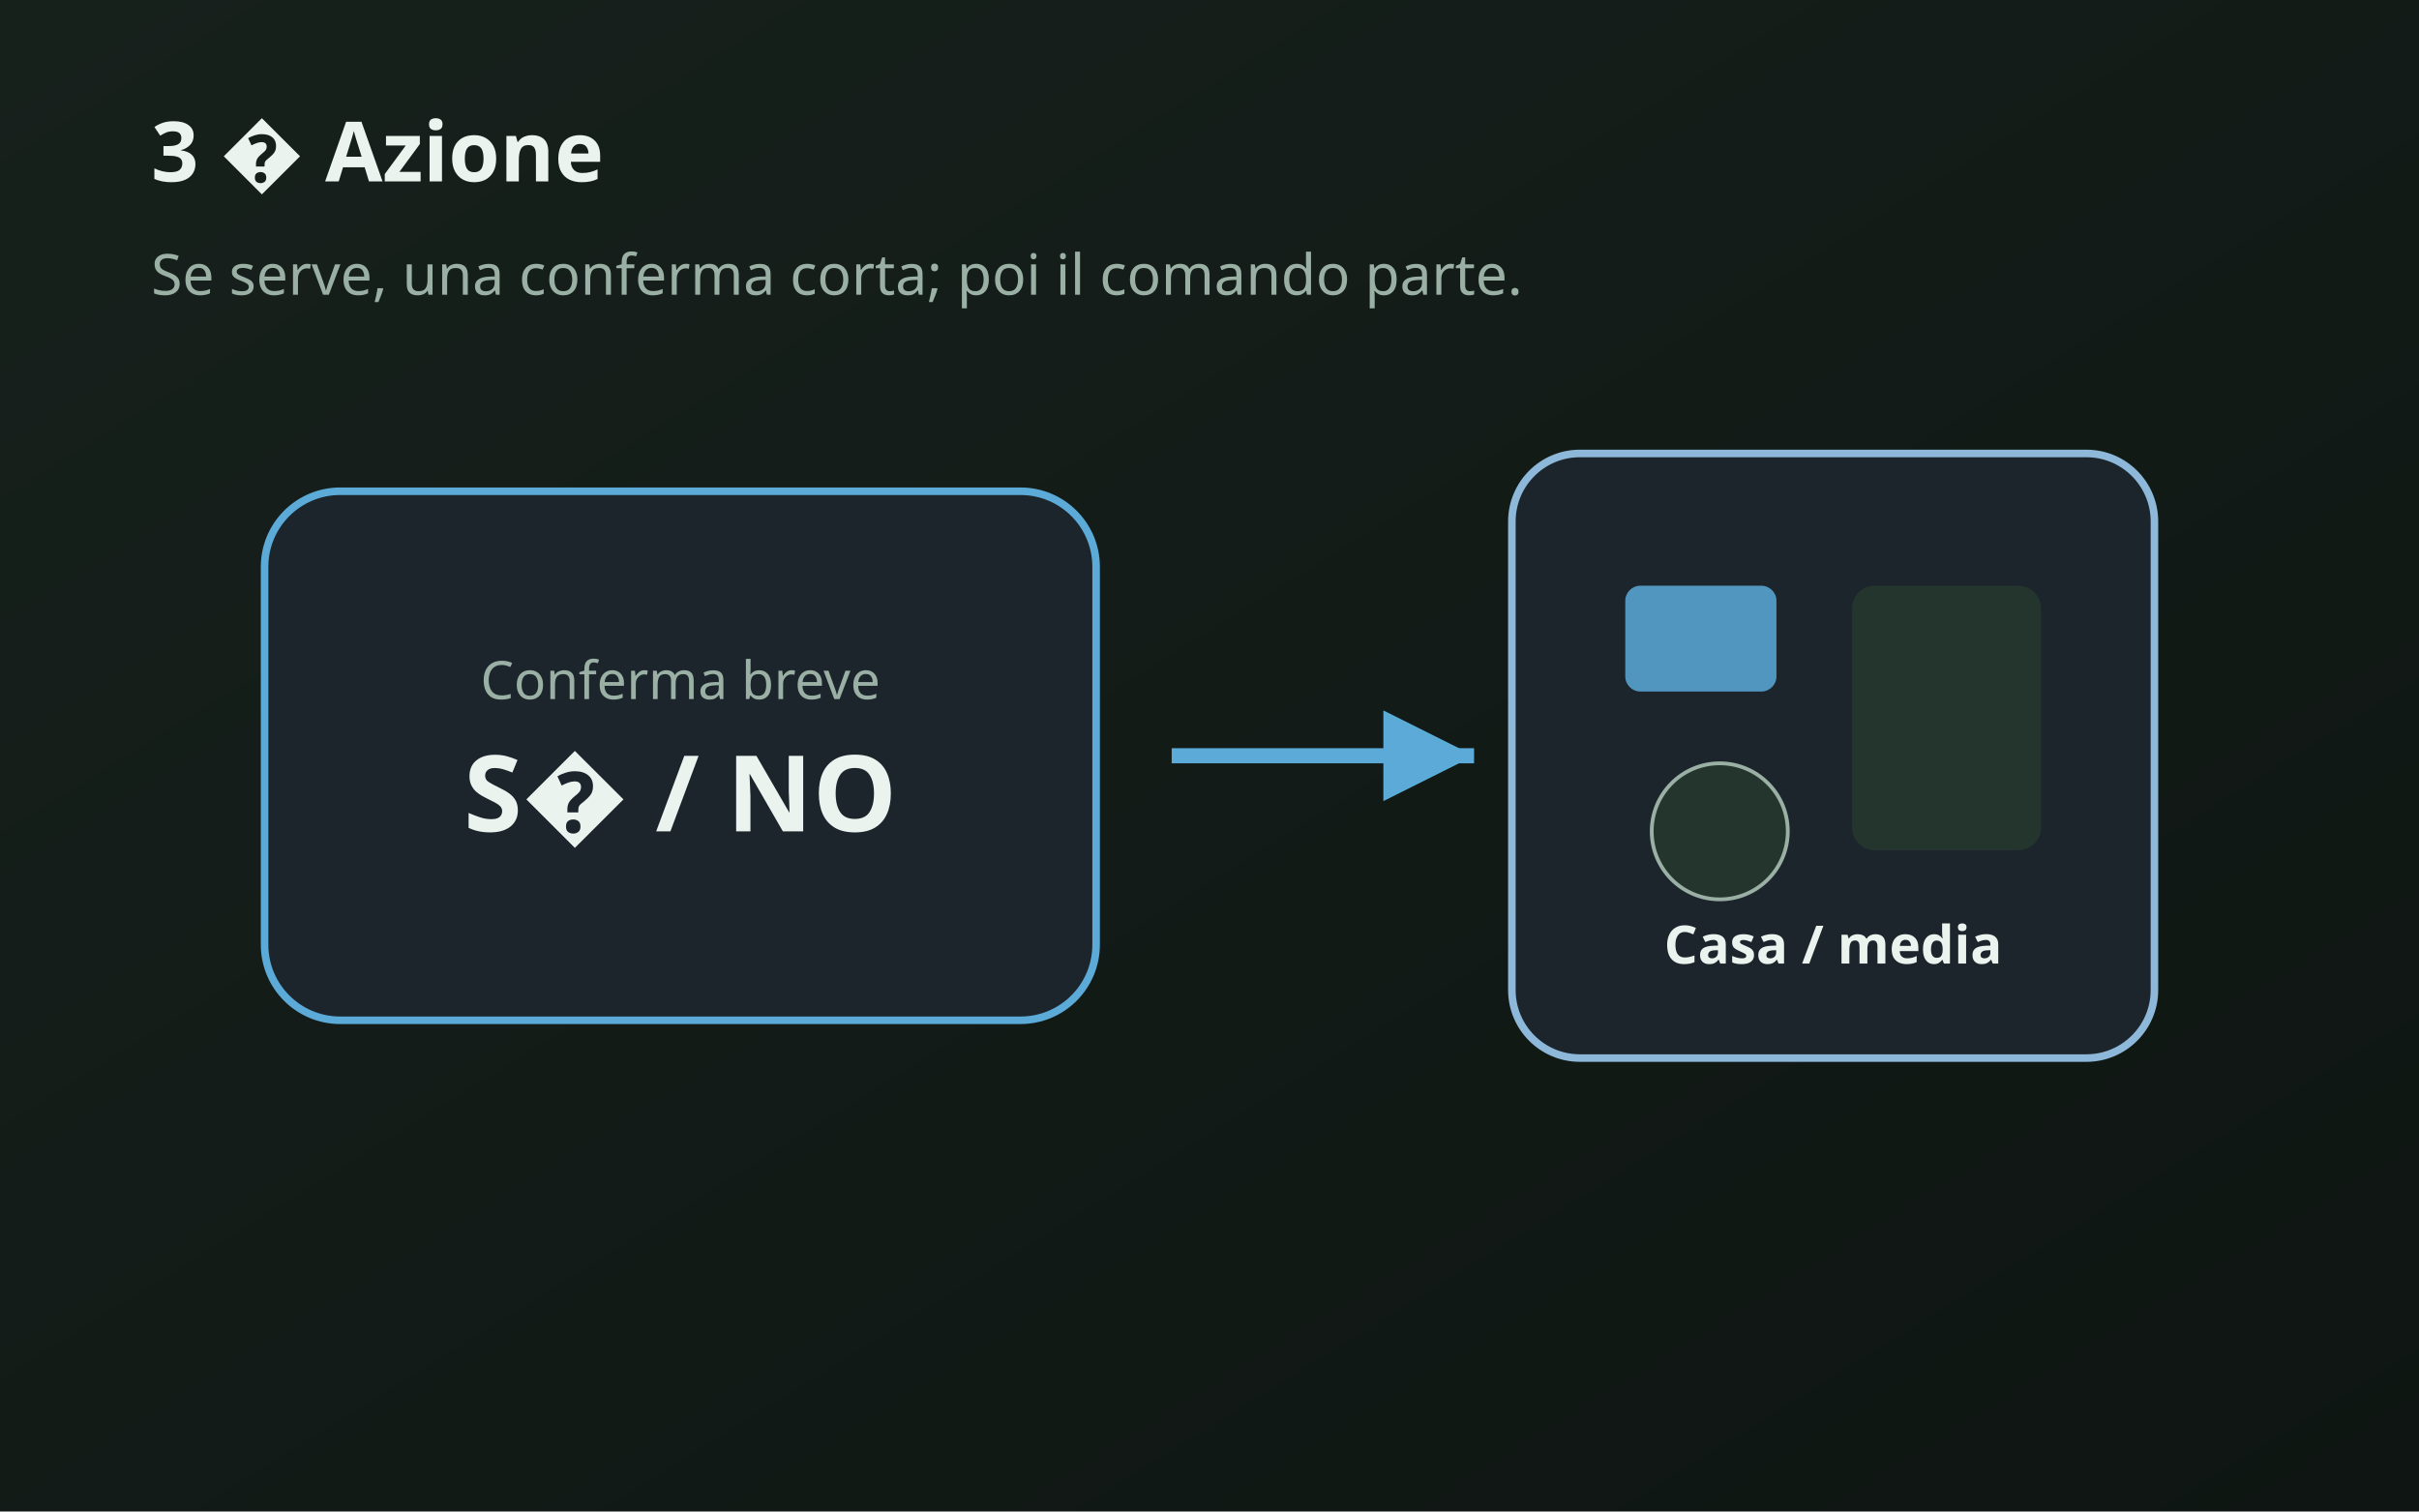
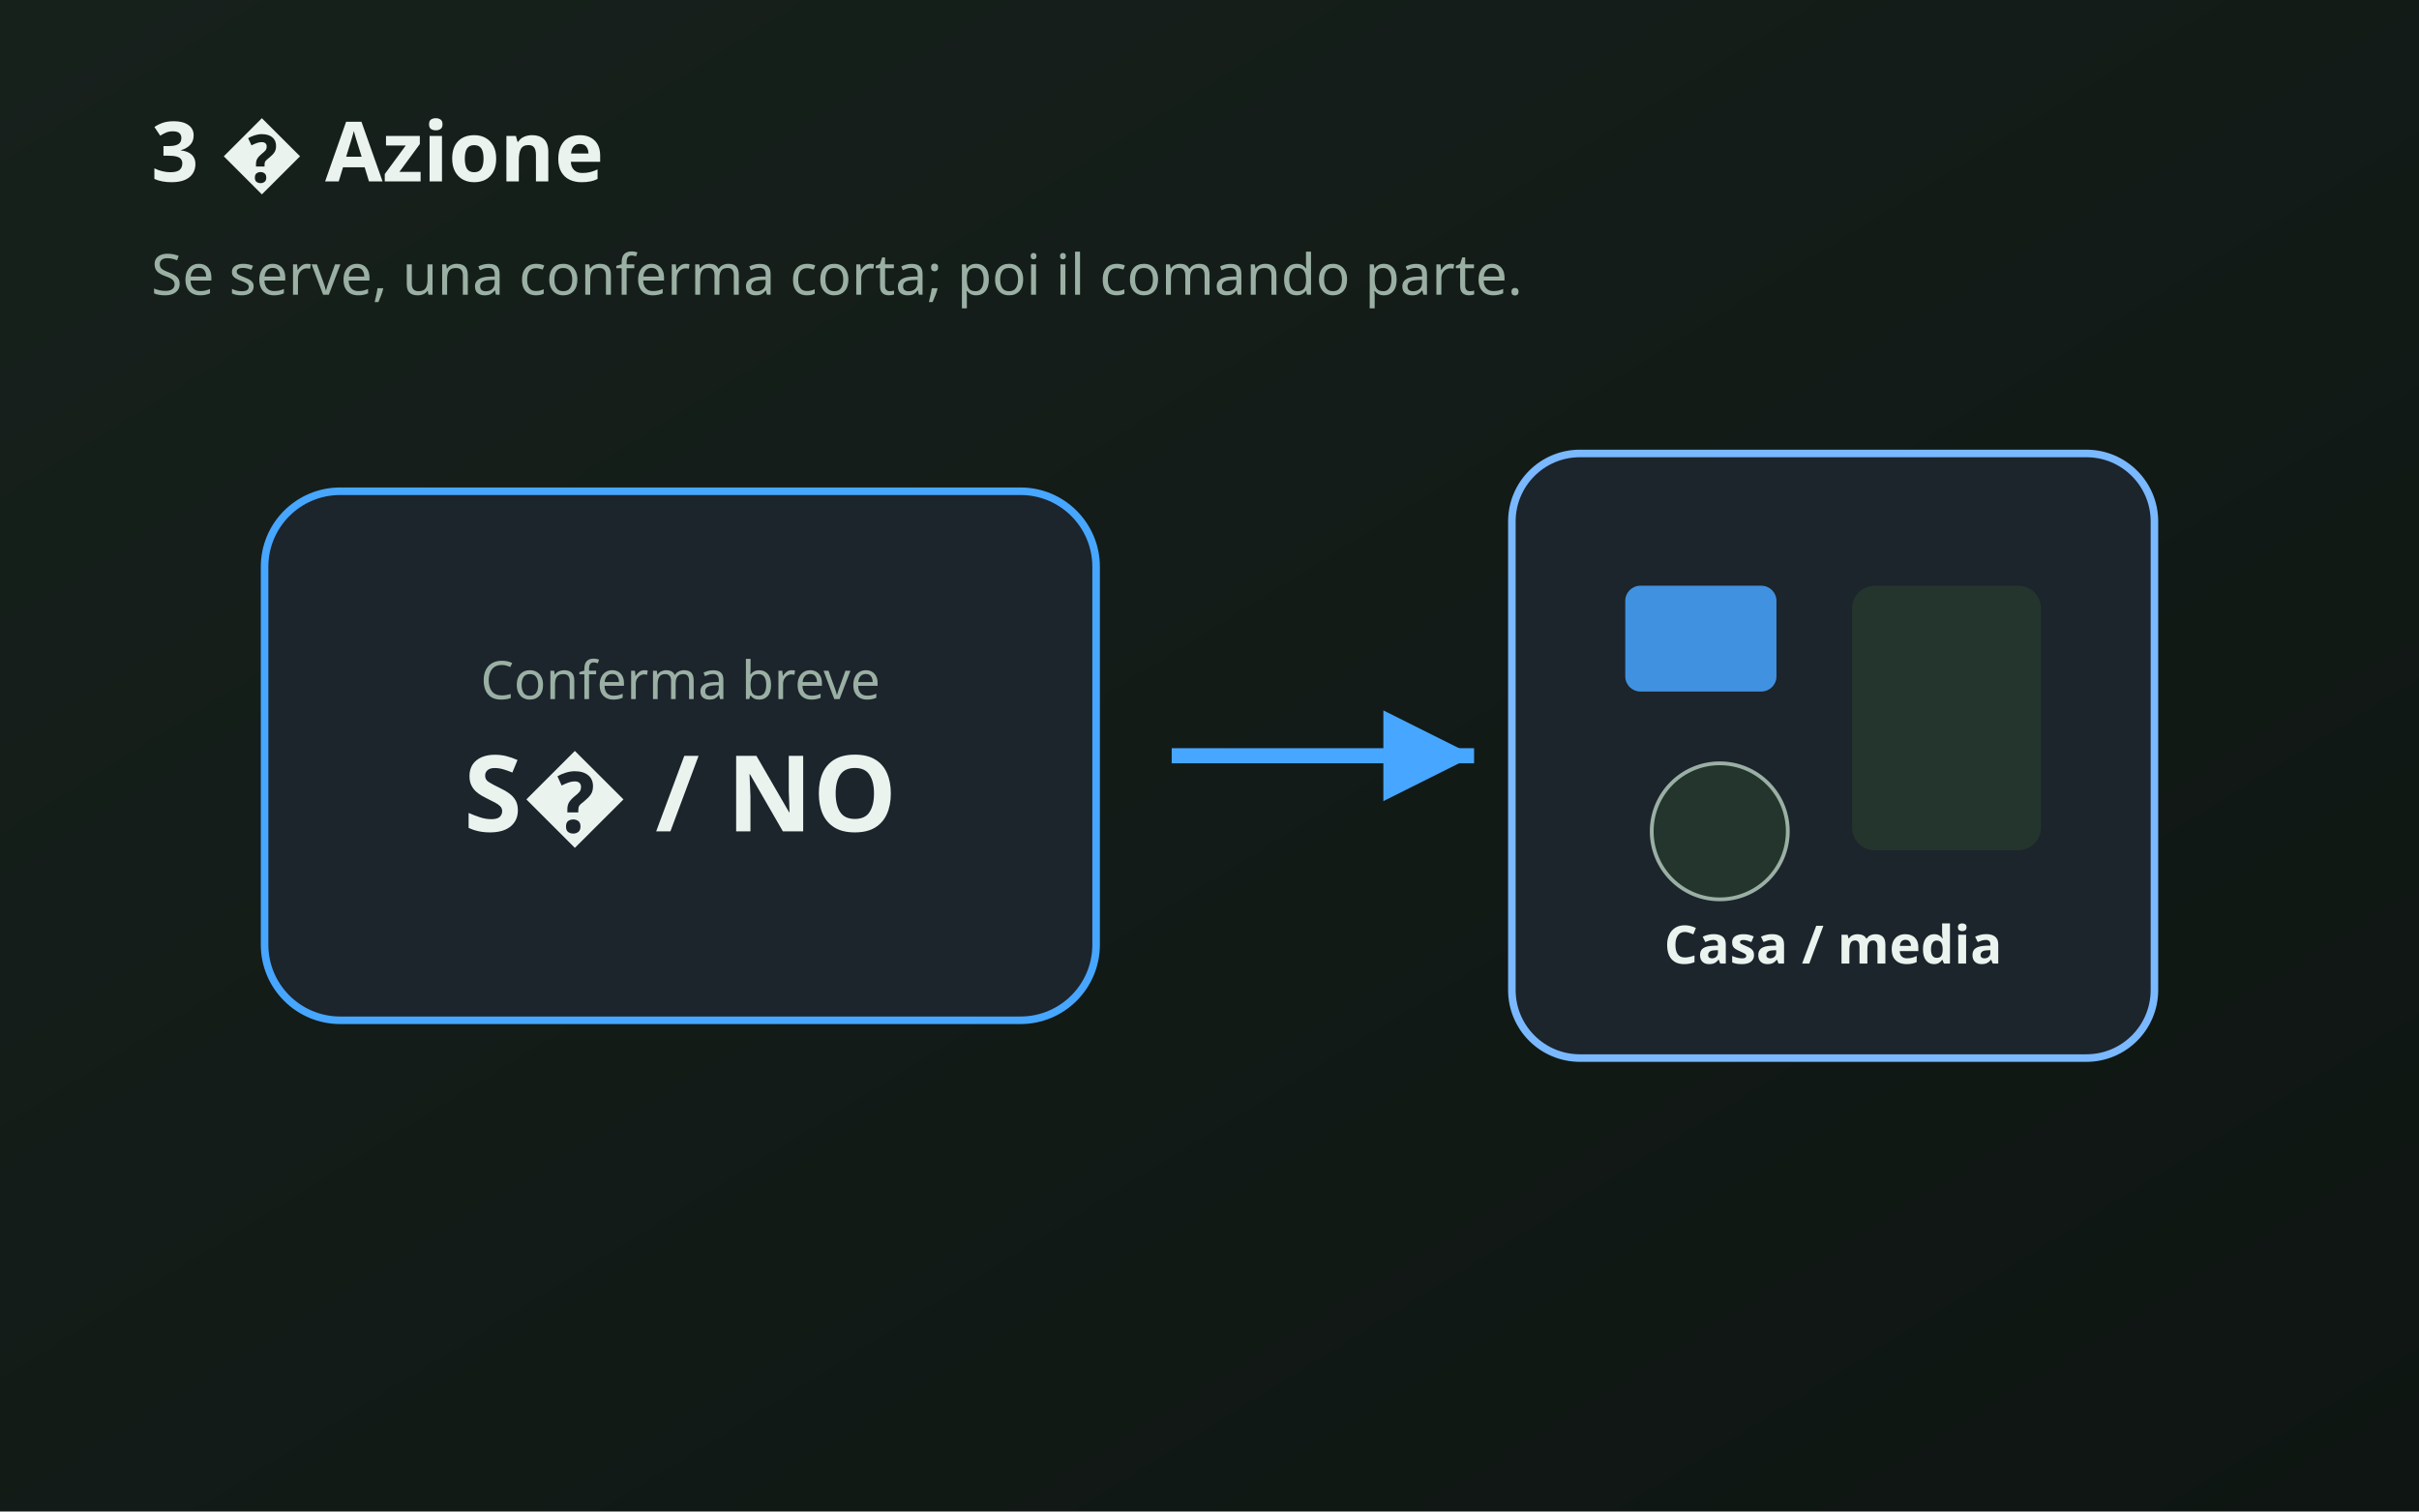
<svg xmlns="http://www.w3.org/2000/svg" viewBox="0 0 640 400" role="img" aria-label="Conferma breve e azione sulla casa">
  <defs>
    <linearGradient id="bg3" x1="0" y1="0" x2="1" y2="1">
      <stop offset="0%" stop-color="#17211c" />
      <stop offset="100%" stop-color="#0e1512" />
    </linearGradient>
  </defs>
  <rect width="640" height="400" fill="url(#bg3)" />
-   <rect x="70" y="130" width="220" height="140" rx="20" fill="#1c242c" stroke="#5baad8" stroke-width="2" />
+   <rect x="70" y="130" width="220" height="140" rx="20" fill="#1c242c" stroke="#47a6ff" stroke-width="2" />
  <text x="180" y="185" text-anchor="middle" fill="#9bb0a4" font-family="Segoe UI, sans-serif" font-size="14">Conferma breve</text>
  <text x="180" y="220" text-anchor="middle" fill="#eaf3ee" font-family="Segoe UI, sans-serif" font-size="28" font-weight="700">S� / NO</text>
-   <path d="M310 200 H390" stroke="#5baad8" stroke-width="4" marker-end="url(#arrow)" />
+   <path d="M310 200 H390" stroke="#47a6ff" stroke-width="4" marker-end="url(#arrow)" />
  <defs>
    <marker id="arrow" markerWidth="8" markerHeight="8" refX="6" refY="3" orient="auto">
-       <path d="M0,0 L6,3 L0,6 Z" fill="#5baad8" />
+       <path d="M0,0 L6,3 L0,6 Z" fill="#47a6ff" />
    </marker>
  </defs>
-   <rect x="400" y="120" width="170" height="160" rx="18" fill="#1c242c" stroke="#8eb8d9" stroke-width="2" />
-   <rect x="430" y="155" width="40" height="28" rx="4" fill="#5baad8" opacity="0.85" />
+   <rect x="400" y="120" width="170" height="160" rx="18" fill="#1c242c" stroke="#7ab8ff" stroke-width="2" />
+   <rect x="430" y="155" width="40" height="28" rx="4" fill="#47a6ff" opacity="0.85" />
  <rect x="490" y="155" width="50" height="70" rx="6" fill="#24352d" />
  <circle cx="455" cy="220" r="18" fill="#24352d" stroke="#9bb0a4" />
  <text x="485" y="255" text-anchor="middle" fill="#eaf3ee" font-family="Segoe UI, sans-serif" font-size="14" font-weight="700">Casa / media</text>
  <text x="40" y="48" fill="#eaf3ee" font-family="Segoe UI, sans-serif" font-size="22" font-weight="700">3 � Azione</text>
  <text x="40" y="78" fill="#9bb0a4" font-family="Segoe UI, sans-serif" font-size="15">Se serve, una conferma corta; poi il comando parte.</text>
</svg>
